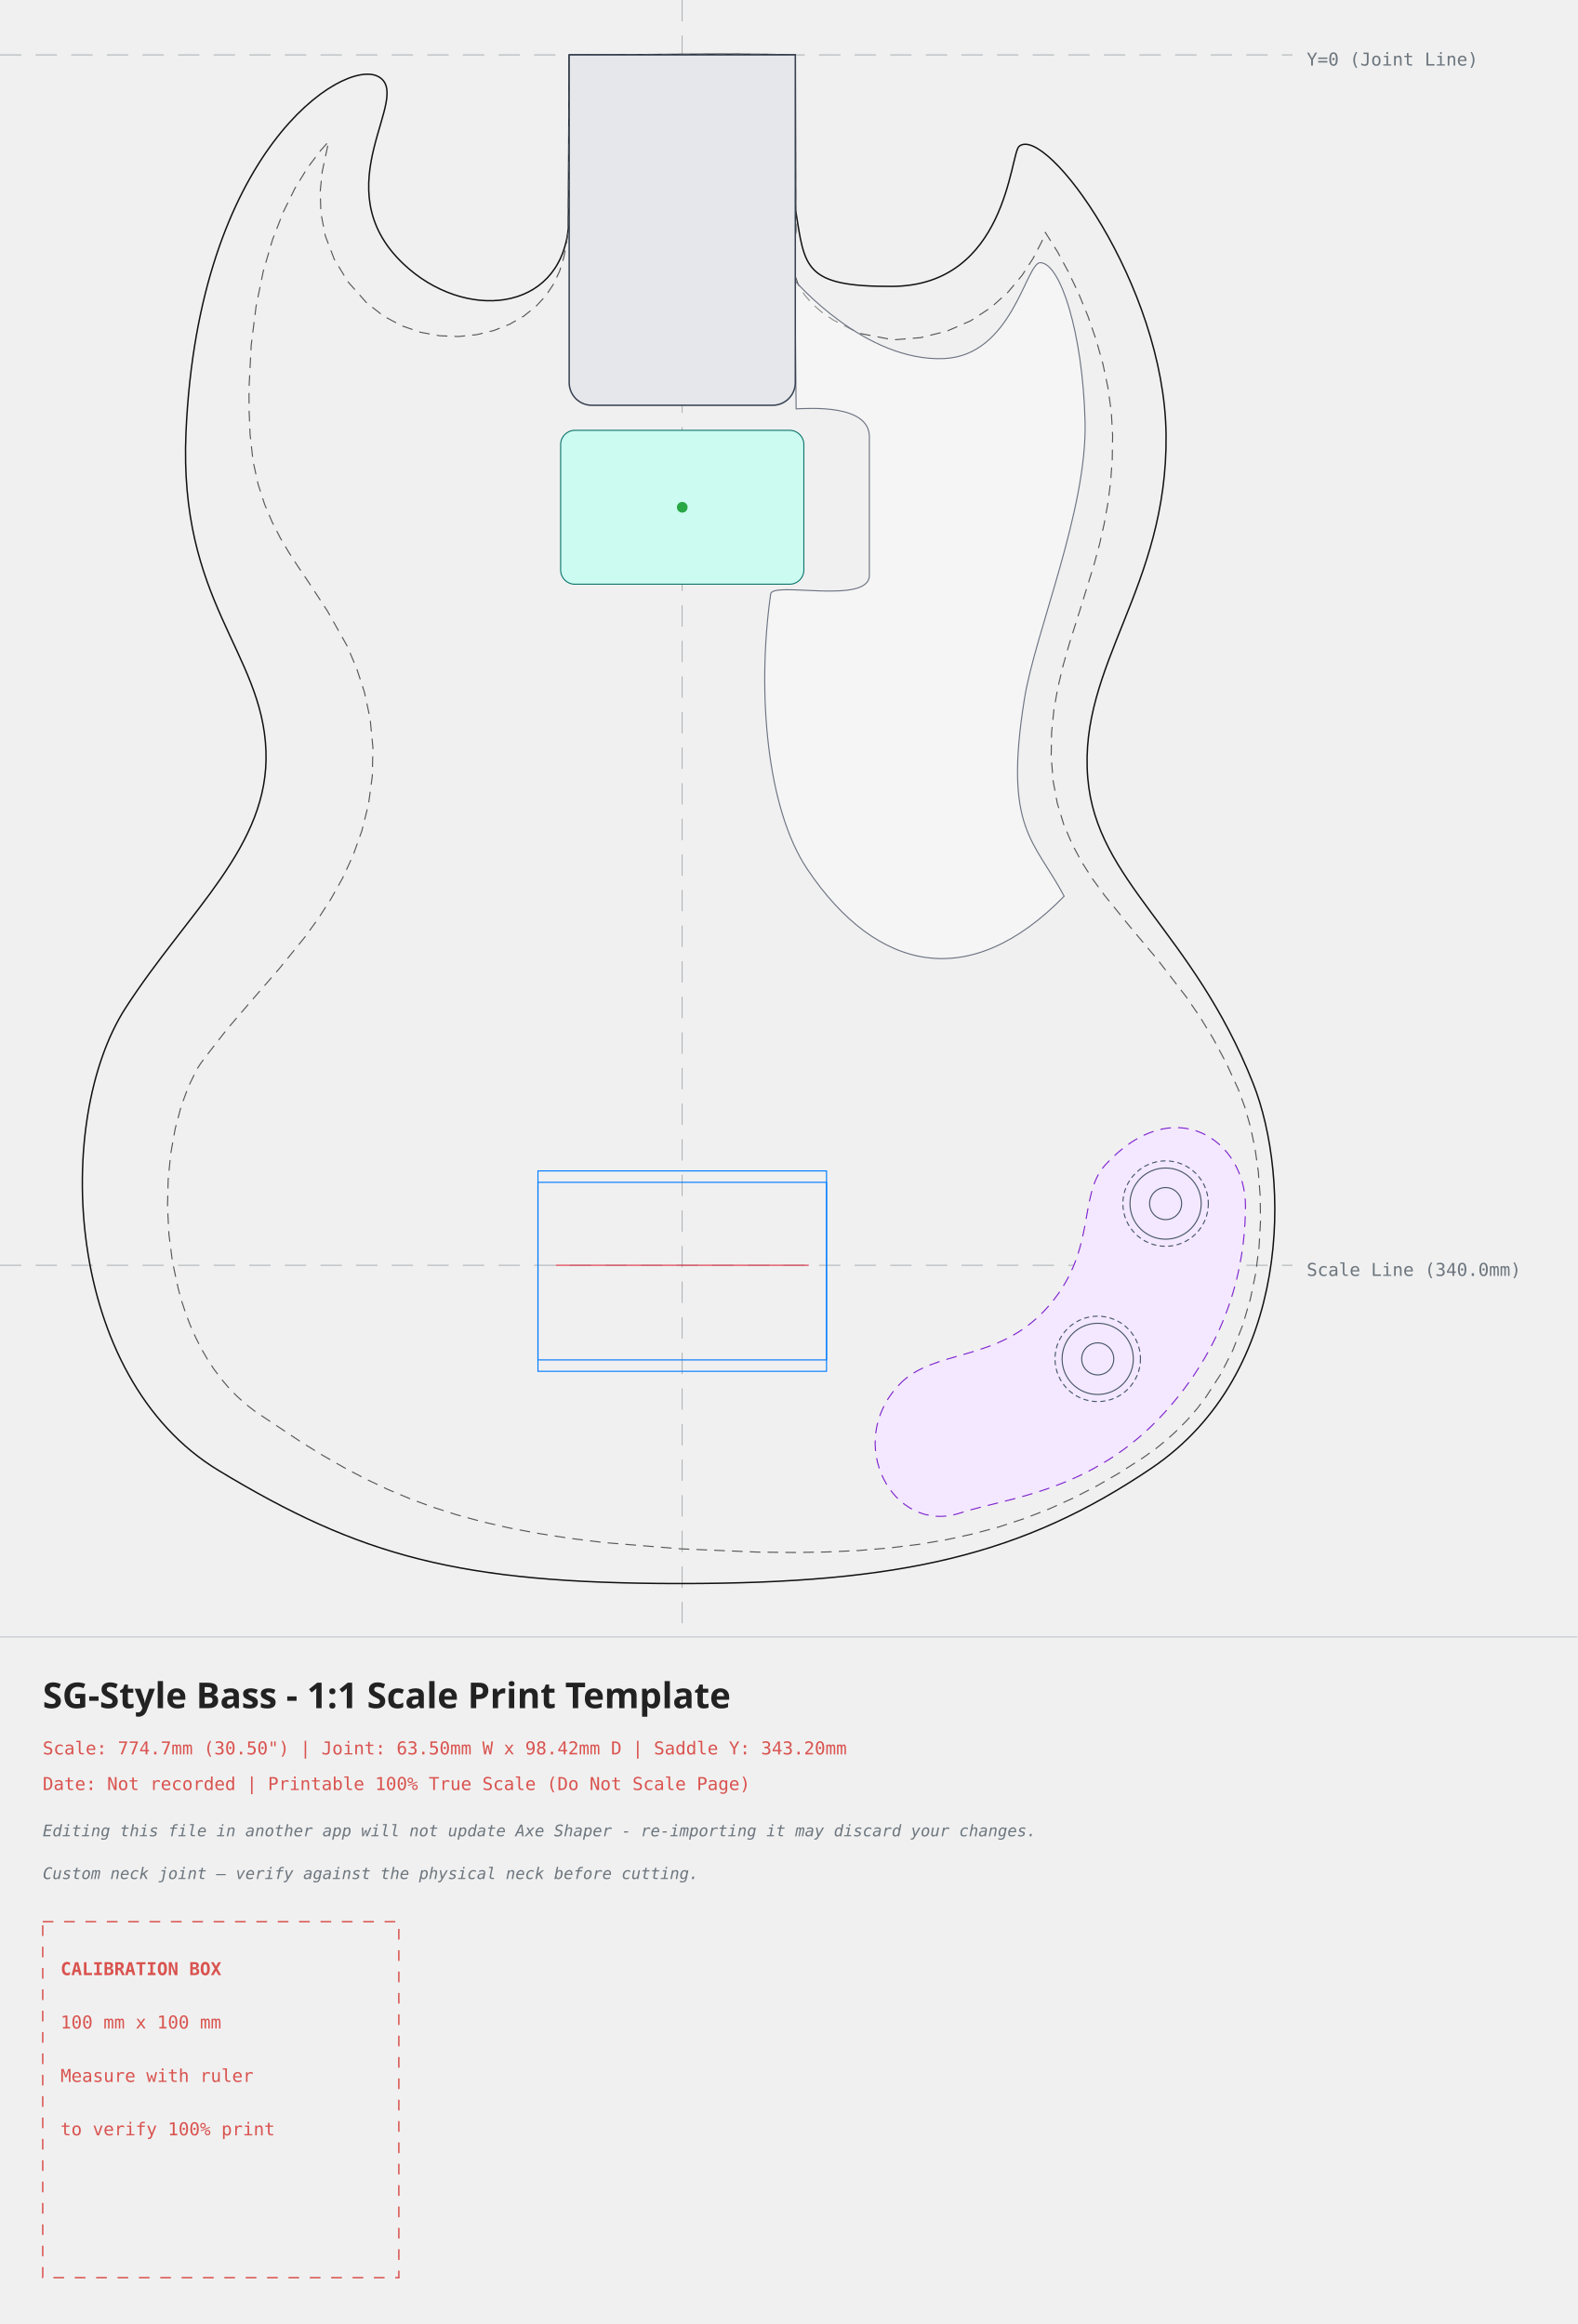
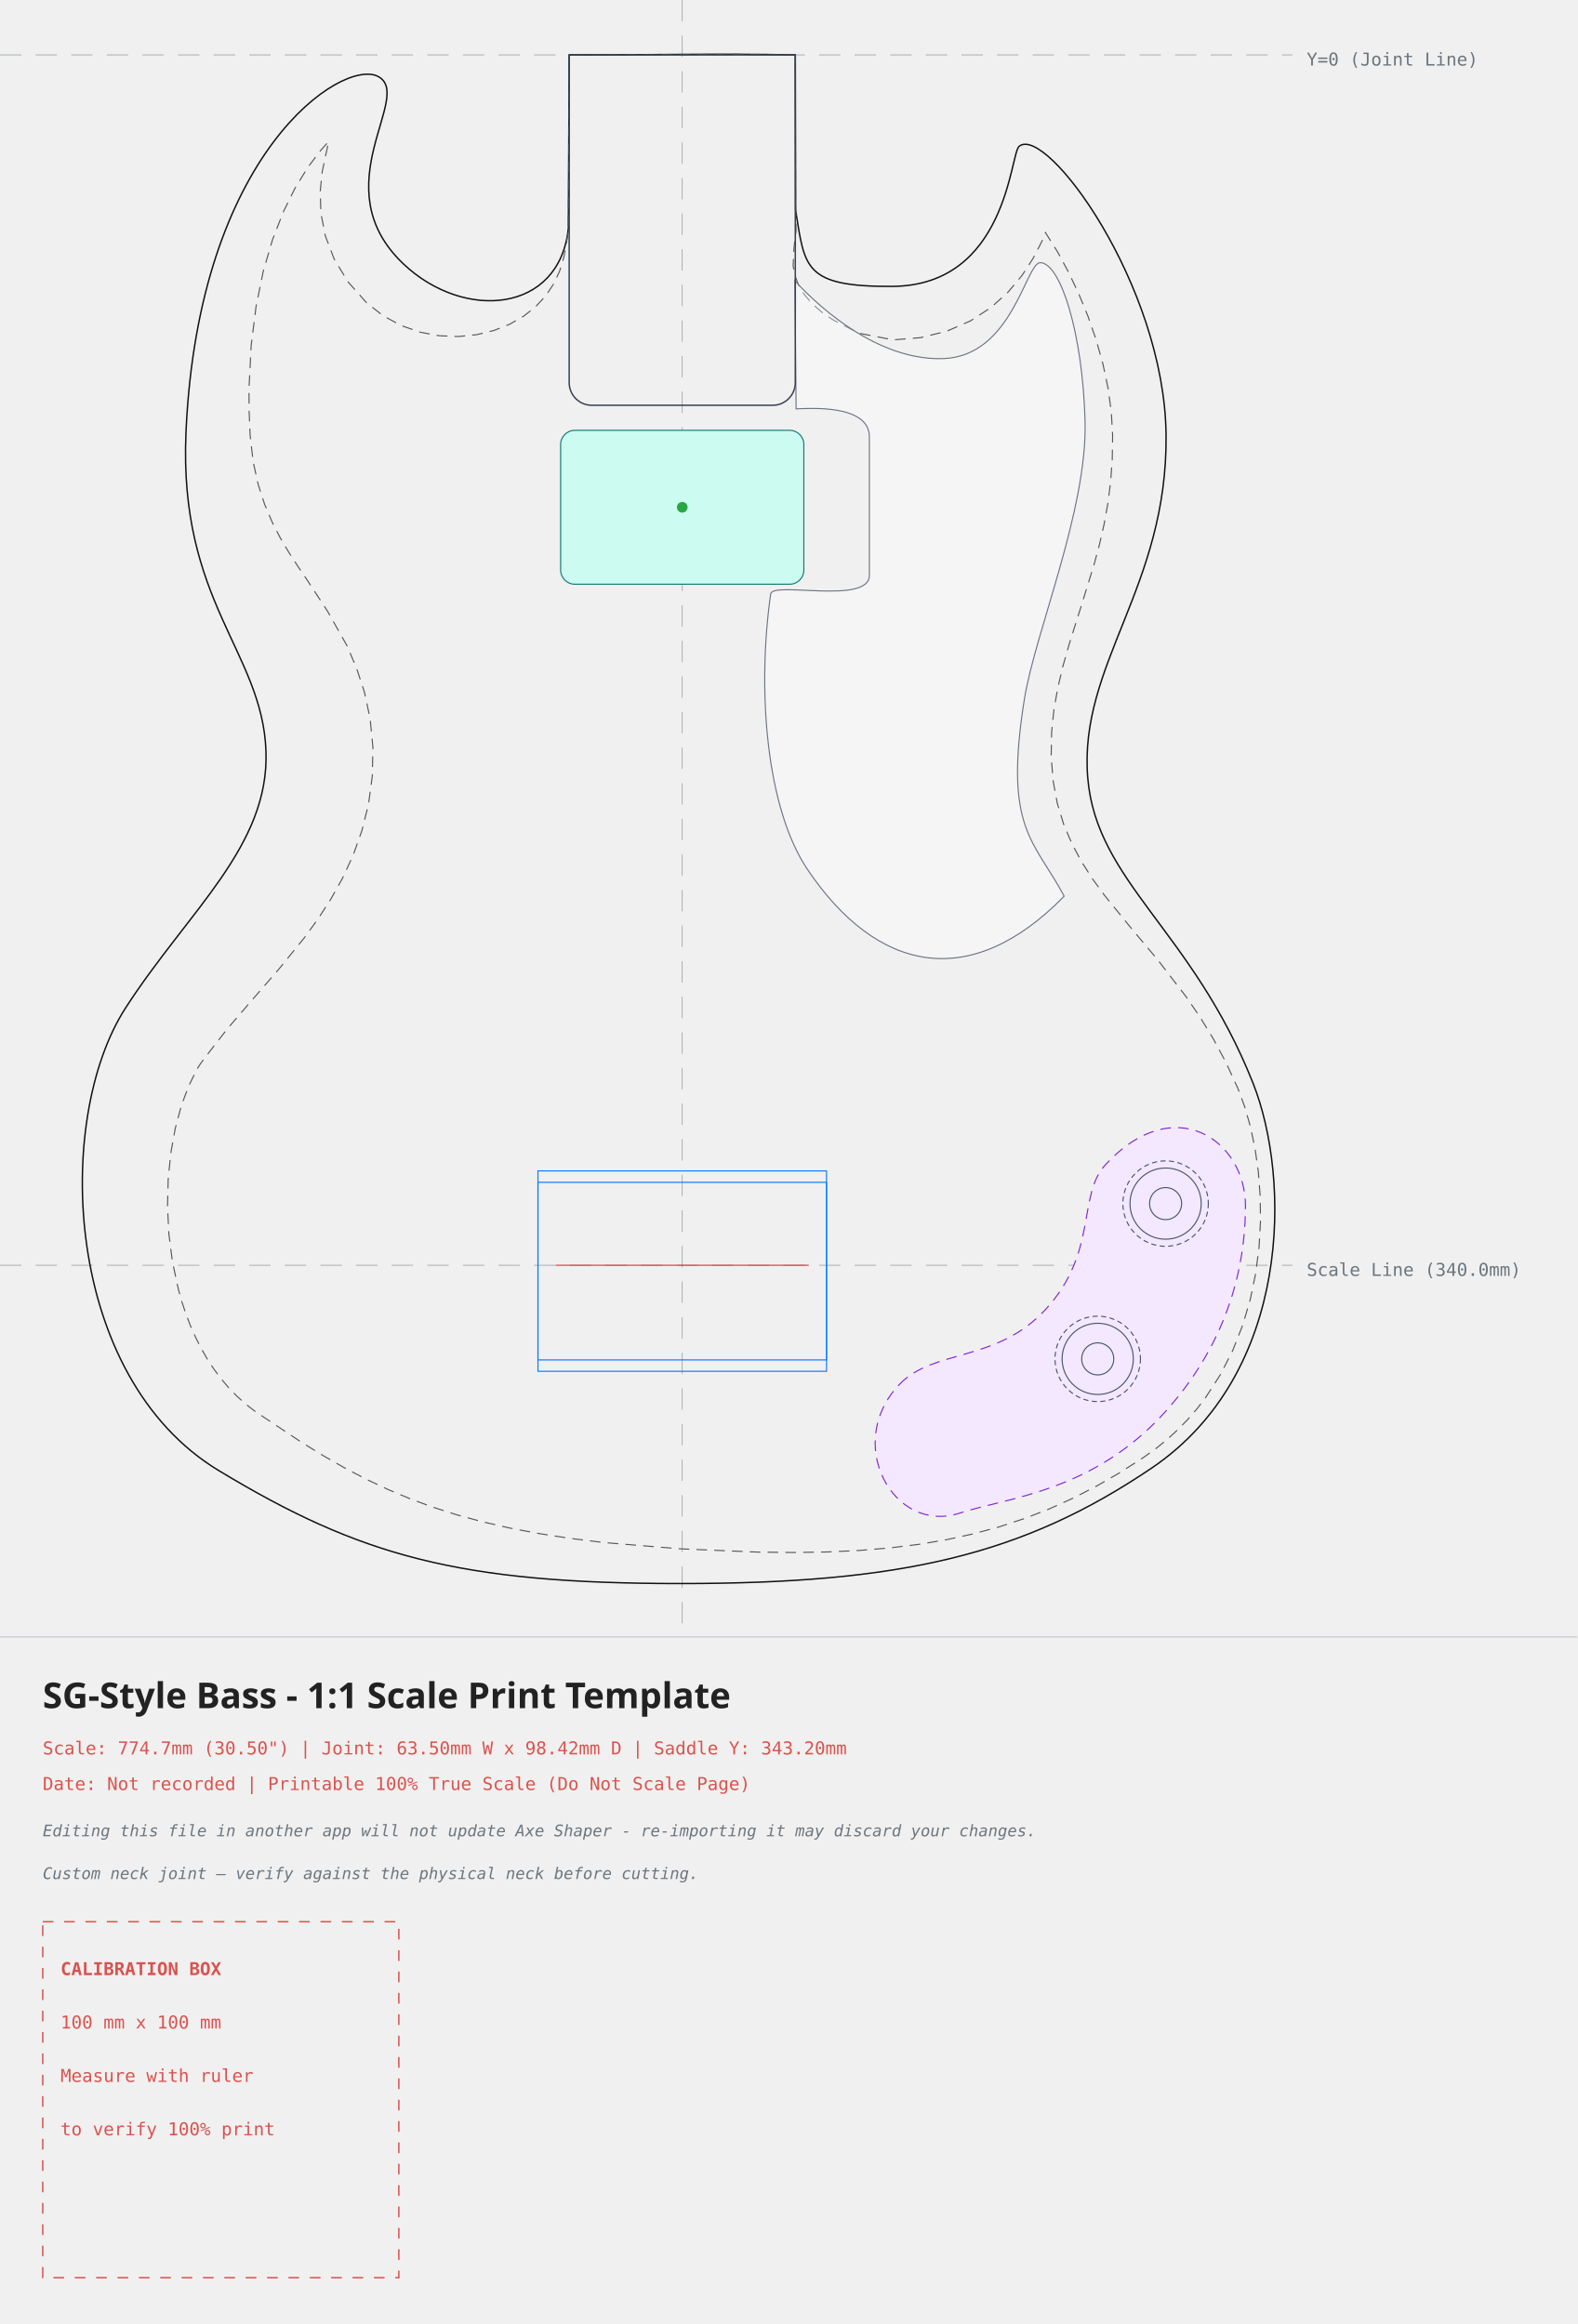
<svg xmlns="http://www.w3.org/2000/svg" width="442.95mm" height="652.83mm" viewBox="-191.59 -15.42 442.95 652.83">
  <style>
.outline{fill:none;stroke:#111;stroke-width:0.40;stroke-linecap:round;stroke-linejoin:round}
.edge-inset{fill:none;stroke:#555;stroke-width:0.30;stroke-dasharray:3 2}
- .neck-pocket{fill:#e5e7eb;stroke:#374151;stroke-width:0.40}
+ .neck-pocket{fill:none;stroke:#374151;stroke-width:0.40}
.pickup-rout{fill:#ccfbf1;stroke:#0f766e;stroke-width:0.30}
.pickup-cover{fill:none;stroke:#111;stroke-width:0.30}
.control-outline{fill:none;stroke:#475569;stroke-width:0.30}
.control-body{fill:none;stroke:#475569;stroke-width:0.30;stroke-dasharray:1.20 1.20;stroke-linecap:round}
.control-slot{fill:none;stroke:#475569;stroke-width:0.6;stroke-linecap:round}
.control-lever{fill:none;stroke:#475569;stroke-width:0.8;stroke-linecap:round}
.control-cap{fill:none;stroke:#475569;stroke-width:0.30}
.bridge-rout{fill:none;stroke:#007bff;stroke-width:0.30}
.back-route{fill:#f3e8ff;stroke:#7e22ce;stroke-width:0.30;stroke-dasharray:3.00 2.00}
.front-route{fill:#ccfbf1;stroke:#0f766e;stroke-width:0.30}
.pickguard{fill:#fff;fill-opacity:0.35;stroke:#6b7280;stroke-width:0.30}
.center-axis{fill:none;stroke:#6c757d;stroke-width:0.20;stroke-dasharray:6 4;opacity:0.7}
.bridge-reference{fill:none;stroke:#dc3545;stroke-width:0.30}
.mounting-hole{fill:#007bff;stroke:none}
.calibration-box{fill:none;stroke:#d9534f;stroke-width:0.40;stroke-dasharray:3 3}
.band-rule{fill:none;stroke:#adb5bd;stroke-width:0.20}
.text-label{font-family:monospace,sans-serif;font-size:5px;fill:#d9534f}
.disclaimer-label{font-family:monospace,sans-serif;font-size:4.5px;font-style:italic;fill:#6c757d}
.axis-label{font-family:monospace,sans-serif;font-size:5px;fill:#6c757d}
.title-label{font-family:sans-serif;font-size:10px;font-weight:bold;fill:#222}
</style>
  <g id="guides">
    <line class="center-axis" x1="0" y1="-15.42" x2="0" y2="444.41" />
    <line class="center-axis" x1="-191.59" y1="0" x2="171.36" y2="0" />
    <text class="axis-label" x="175.36" y="3">Y=0 (Joint Line)</text>
    <line class="center-axis" x1="-191.59" y1="340.00" x2="171.36" y2="340.00" stroke="#007bff" />
    <text class="axis-label" x="175.36" y="343.00" fill="#007bff">Scale Line (340.0mm)</text>
  </g>
  <g id="back-routes">
    <path class="back-route" d="M 61.07 373.39 C 70.70 363.40, 88.31 367.41, 102.15 352.29 C 116.72 336.36, 110.97 320.39, 118.75 311.87 C 138.01 290.79, 158.26 304.82, 158.17 323.49 C 158.11 334.31, 156.34 358.35, 135.45 381.38 C 115.20 403.70, 91.27 405.25, 77.96 409.62 C 59.26 415.76, 45.18 389.88, 61.07 373.39 Z" />
  </g>
  <g id="body">
    <path class="outline" d="M -31.75 0.00 C -31.75 0.00, -31.98 48.69, -31.98 48.69 C -34.44 72.61, -61.29 74.80, -78.26 58.75 C -101.33 36.93, -74.98 11.33, -85.49 6.02 C -95.47 0.98, -135.89 27.20, -139.36 106.01 C -141.45 153.63, -117.91 167.67, -116.90 195.54 C -115.92 222.30, -138.67 240.37, -156.32 267.71 C -176.59 299.10, -173.81 371.30, -130.13 397.69 C -90.40 421.71, -62.71 429.41, -0.48 429.41 C 61.75 429.41, 95.71 421.37, 131.77 397.01 C 171.36 370.25, 170.88 315.55, 160.30 288.87 C 143.25 245.86, 116.31 232.35, 113.88 203.11 C 111.23 171.17, 136.35 149.62, 135.87 106.69 C 135.40 64.54, 102.13 19.41, 94.59 25.70 C 92.06 27.81, 91.26 64.88, 58.88 65.03 C 34.02 65.15, 34.45 59.65, 31.84 43.66 C 31.84 43.66, 31.75 0.00, 31.75 0.00 C 10.73 -0.42, -10.72 0.04, -31.75 0.00 Z" />
    <path class="edge-inset" d="M -31.75 0.00 L -31.98 48.69 L -32.50 52.97 L -33.27 56.95 L -34.43 60.72 L -36.08 64.29 L -38.31 67.64 L -41.14 70.71 L -44.55 73.41 L -48.50 75.68 L -52.92 77.43 L -57.73 78.59 L -62.84 79.11 L -68.15 78.90 L -73.53 77.91 L -78.85 76.06 L -83.94 73.32 L -88.70 69.57 L -93.84 63.78 L -97.71 57.43 L -100.22 50.88 L -101.47 44.44 L -101.67 38.36 L -101.10 32.79 L -100.03 27.76 L -99.29 24.31 L -99.29 24.31 L -99.29 24.31 L -99.29 24.31 L -99.29 24.31 L -99.29 24.31 L -99.29 24.31 L -99.29 24.31 L -99.29 24.31 L -99.29 24.31 L -99.29 24.31 L -99.29 24.31 L -99.29 24.31 L -101.68 27.00 L -105.25 31.75 L -108.76 37.48 L -112.08 44.22 L -115.08 51.98 L -117.66 60.78 L -119.68 70.65 L -121.05 81.60 L -121.67 93.78 L -121.63 100.09 L -121.36 106.66 L -120.52 114.16 L -119.10 120.62 L -117.27 126.27 L -115.16 131.24 L -112.88 135.69 L -110.45 139.79 L -107.92 143.70 L -105.31 147.55 L -99.64 156.22 L -94.18 165.91 L -91.50 172.16 L -89.27 178.94 L -87.66 186.41 L -86.87 194.51 L -87.04 202.63 L -88.11 210.51 L -89.97 217.96 L -92.45 224.90 L -95.41 231.30 L -98.71 237.20 L -102.24 242.64 L -105.99 247.84 L -113.29 256.83 L -120.69 265.36 L -127.74 273.58 L -134.23 281.92 L -135.34 283.46 L -136.30 284.95 L -138.67 289.80 L -140.70 295.29 L -142.38 301.60 L -143.63 308.53 L -144.36 315.90 L -144.55 323.53 L -144.16 331.26 L -143.18 338.93 L -141.52 346.64 L -140.59 350.03 L -139.43 353.54 L -138.13 356.94 L -136.68 360.21 L -135.10 363.35 L -133.38 366.34 L -131.52 369.17 L -129.53 371.85 L -127.40 374.37 L -125.11 376.73 L -122.67 378.94 L -119.94 381.06 L -106.90 389.74 L -100.83 393.48 L -94.78 396.94 L -88.77 400.09 L -82.72 402.95 L -76.51 405.56 L -70.08 407.94 L -63.31 410.10 L -56.14 412.05 L -48.48 413.81 L -40.25 415.36 L -31.40 416.73 L -21.91 417.90 L -0.48 419.66 L 21.31 420.58 L 31.25 420.69 L 40.71 420.54 L 49.68 420.12 L 58.22 419.41 L 66.37 418.41 L 74.18 417.10 L 81.69 415.46 L 88.96 413.50 L 96.01 411.18 L 102.91 408.51 L 109.68 405.46 L 116.38 402.02 L 123.03 398.17 L 129.65 393.91 L 133.09 391.44 L 136.28 388.84 L 139.26 386.10 L 142.03 383.24 L 144.60 380.26 L 146.94 377.21 L 151.15 370.69 L 154.61 363.88 L 157.39 356.82 L 159.52 349.58 L 161.04 342.25 L 161.98 334.90 L 162.39 327.63 L 162.30 320.52 L 161.77 313.66 L 160.84 307.14 L 159.55 301.05 L 157.95 295.48 L 156.11 290.49 L 152.72 283.10 L 149.10 276.33 L 145.32 270.15 L 141.45 264.50 L 133.55 254.24 L 125.83 245.01 L 118.63 236.15 L 115.25 231.52 L 112.17 226.70 L 109.43 221.59 L 107.11 216.11 L 105.32 210.22 L 104.15 203.93 L 103.61 197.05 L 103.72 190.38 L 104.38 183.92 L 105.49 177.67 L 106.93 171.62 L 108.61 165.71 L 112.17 154.41 L 115.68 143.05 L 117.18 137.48 L 118.48 131.78 L 119.53 125.95 L 120.30 119.91 L 120.76 113.58 L 120.86 106.93 L 120.49 100.27 L 119.56 93.54 L 118.12 86.74 L 116.21 79.97 L 113.91 73.35 L 111.29 66.97 L 108.43 60.95 L 105.43 55.39 L 101.99 49.91 L 101.99 49.91 L 101.99 49.91 L 101.99 49.91 L 101.99 49.91 L 101.99 49.91 L 101.99 49.91 L 101.99 49.91 L 101.99 49.91 L 101.99 49.91 L 101.99 49.91 L 101.99 49.91 L 101.99 49.91 L 101.99 49.91 L 101.99 49.91 L 100.99 52.39 L 98.54 57.14 L 95.42 61.95 L 91.50 66.63 L 86.68 70.98 L 80.93 74.73 L 74.30 77.61 L 66.93 79.43 L 59.26 80.05 L 49.62 78.19 L 42.45 74.49 L 39.17 72.26 L 36.49 69.90 L 34.30 67.37 L 32.67 64.70 L 31.66 61.99 L 31.14 59.26 L 31.36 54.40 L 31.97 49.31 L 31.84 43.66 L 31.75 0.00 L 15.92 -0.17 L 0.00 -0.14 Z" />
  </g>
  <g id="pickguards">
    <path class="pickguard" style="fill:#ffffff" d="M 31.64 63.43 C 31.64 63.43, 51.15 86.24, 73.47 85.31 C 92.65 84.50, 96.43 58.70, 100.49 58.36 C 106.23 58.36, 112.46 78.21, 113.12 102.89 C 113.79 127.84, 99.06 162.27, 96.07 181.04 C 90.24 217.62, 98.80 220.44, 107.25 236.33 C 80.88 263.37, 54.64 257.77, 35.15 228.78 C 23.67 211.68, 20.93 178.77, 24.84 151.42 C 25.36 147.77, 52.54 154.56, 52.55 146.19 C 52.55 146.19, 52.55 107.00, 52.55 107.00 C 52.20 98.15, 35.76 99.28, 31.98 99.43 C 31.98 99.43, 31.64 63.43, 31.64 63.43 Z" />
  </g>
  <g id="neck-pocket">
    <path class="neck-pocket" d="M -31.75 0.00 L 31.75 0.00 L 31.75 92.08 L 31.71 92.79 L 31.59 93.49 L 31.39 94.17 L 31.12 94.83 L 30.78 95.45 L 30.36 96.03 L 29.89 96.57 L 29.36 97.04 L 28.78 97.45 L 28.16 97.80 L 27.50 98.07 L 26.81 98.27 L 26.11 98.39 L 25.40 98.42 L -25.40 98.42 L -26.11 98.39 L -26.81 98.27 L -27.50 98.07 L -28.16 97.80 L -28.78 97.45 L -29.36 97.04 L -29.89 96.57 L -30.36 96.03 L -30.78 95.45 L -31.12 94.83 L -31.39 94.17 L -31.59 93.49 L -31.71 92.79 L -31.75 92.08 Z" />
  </g>
  <g id="pickups">
    <g transform="rotate(0.00 0.00 127.08)">
      <path class="pickup-rout" d="M -30.15 105.46 C -30.15 105.46, 30.15 105.46, 30.15 105.46 C 32.37 105.46, 34.15 107.24, 34.15 109.46 C 34.15 109.46, 34.15 144.69, 34.15 144.69 C 34.15 146.91, 32.37 148.69, 30.15 148.69 C 30.15 148.69, -30.15 148.69, -30.15 148.69 C -32.37 148.69, -34.15 146.91, -34.15 144.69 C -34.15 144.69, -34.15 109.46, -34.15 109.46 C -34.15 107.24, -32.37 105.46, -30.15 105.46 Z" />
      <circle cx="0.00" cy="127.08" r="1.5" fill="#28a745" />
    </g>
  </g>
  <g id="control-knobs">
    <g transform="translate(135.74 322.68)" data-knob-style="generic">
      <circle class="control-body" cx="0" cy="0" r="12.00" />
      <circle class="control-outline" cx="0" cy="0" r="10.00" />
      <circle class="control-outline" cx="0" cy="0" r="4.50" />
    </g>
    <g transform="translate(116.68 366.30)" data-knob-style="generic">
      <circle class="control-body" cx="0" cy="0" r="12.00" />
      <circle class="control-outline" cx="0" cy="0" r="10.00" />
      <circle class="control-outline" cx="0" cy="0" r="4.50" />
    </g>
  </g>
  <g id="bridge">
    <path class="bridge-rout" d="M -40.52 313.50 L 40.52 313.50 L 40.52 366.59 L -40.52 366.59 Z" />
    <path class="bridge-rout" d="M -40.52 316.70 L 40.52 316.70 L 40.52 369.79 L -40.52 369.79 Z" />
    <line class="bridge-reference" x1="-35.52" y1="340.00" x2="35.52" y2="340.00" />
  </g>
  <g id="information-band">
    <line class="band-rule" x1="-191.59" y1="444.41" x2="251.36" y2="444.41" />
    <text class="title-label" x="-179.59" y="464.41">SG-Style Bass - 1:1 Scale Print Template</text>
    <text class="text-label" x="-179.59" y="477.41">Scale: 774.7mm (30.50") | Joint: 63.50mm W x 98.42mm D | Saddle Y: 343.20mm</text>
    <text class="text-label" x="-179.59" y="487.41">Date: Not recorded | Printable 100% True Scale (Do Not Scale Page)</text>
    <text class="disclaimer-label" x="-179.59" y="500.41">Editing this file in another app will not update Axe Shaper - re-importing it may discard your changes.</text>
    <text class="disclaimer-label" x="-179.59" y="512.41">Custom neck joint — verify against the physical neck before cutting.</text>
    <g id="calibration" transform="translate(-179.59 524.41)">
      <rect class="calibration-box" x="0" y="0" width="100" height="100" />
      <text class="text-label" x="5" y="15" font-weight="bold">CALIBRATION BOX</text>
      <text class="text-label" x="5" y="30">100 mm x 100 mm</text>
      <text class="text-label" x="5" y="45">Measure with ruler</text>
      <text class="text-label" x="5" y="60">to verify 100% print</text>
    </g>
  </g>
</svg>
